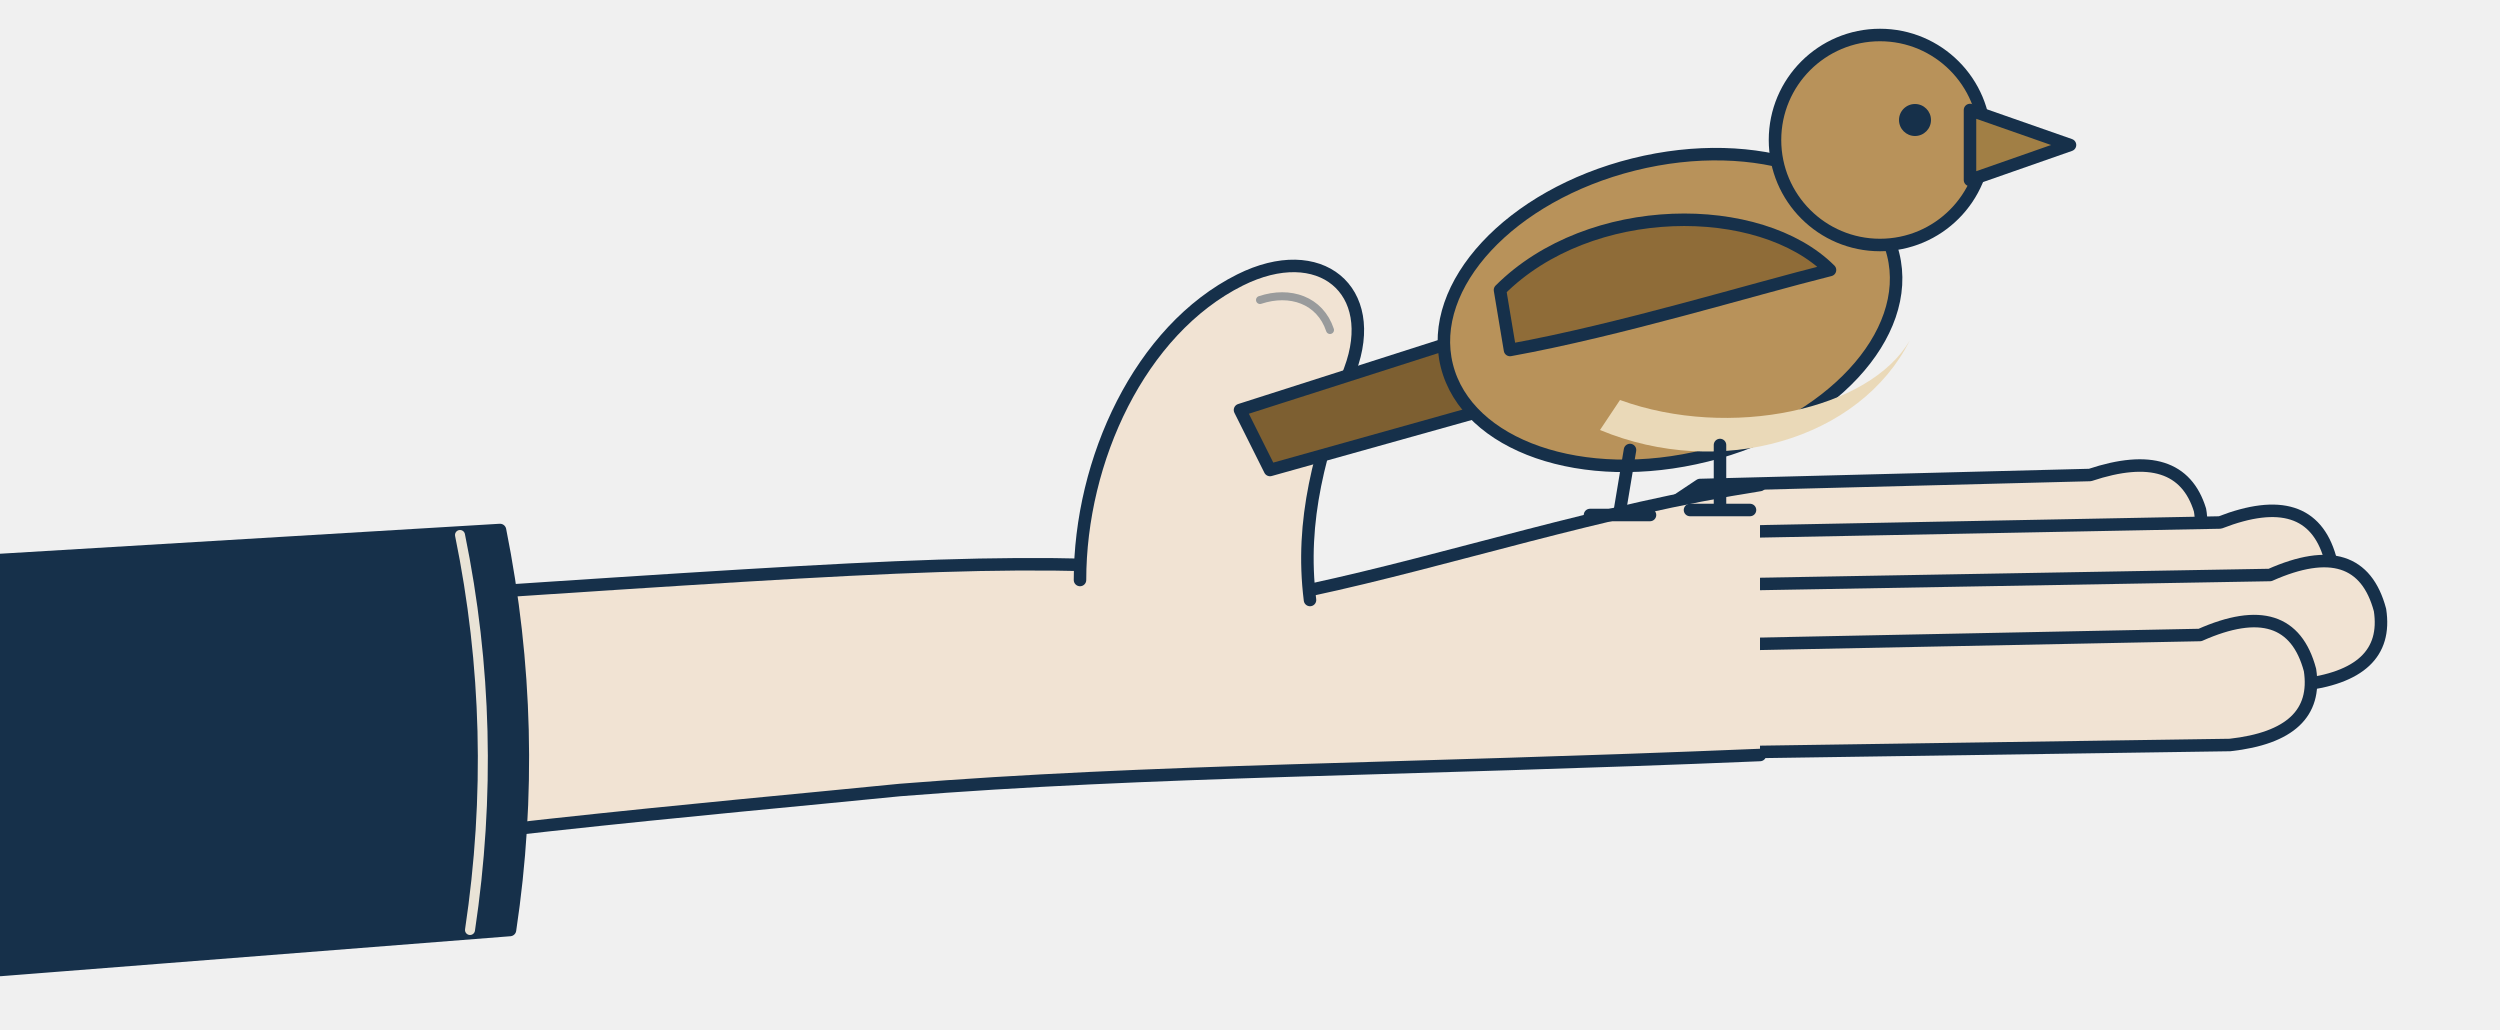
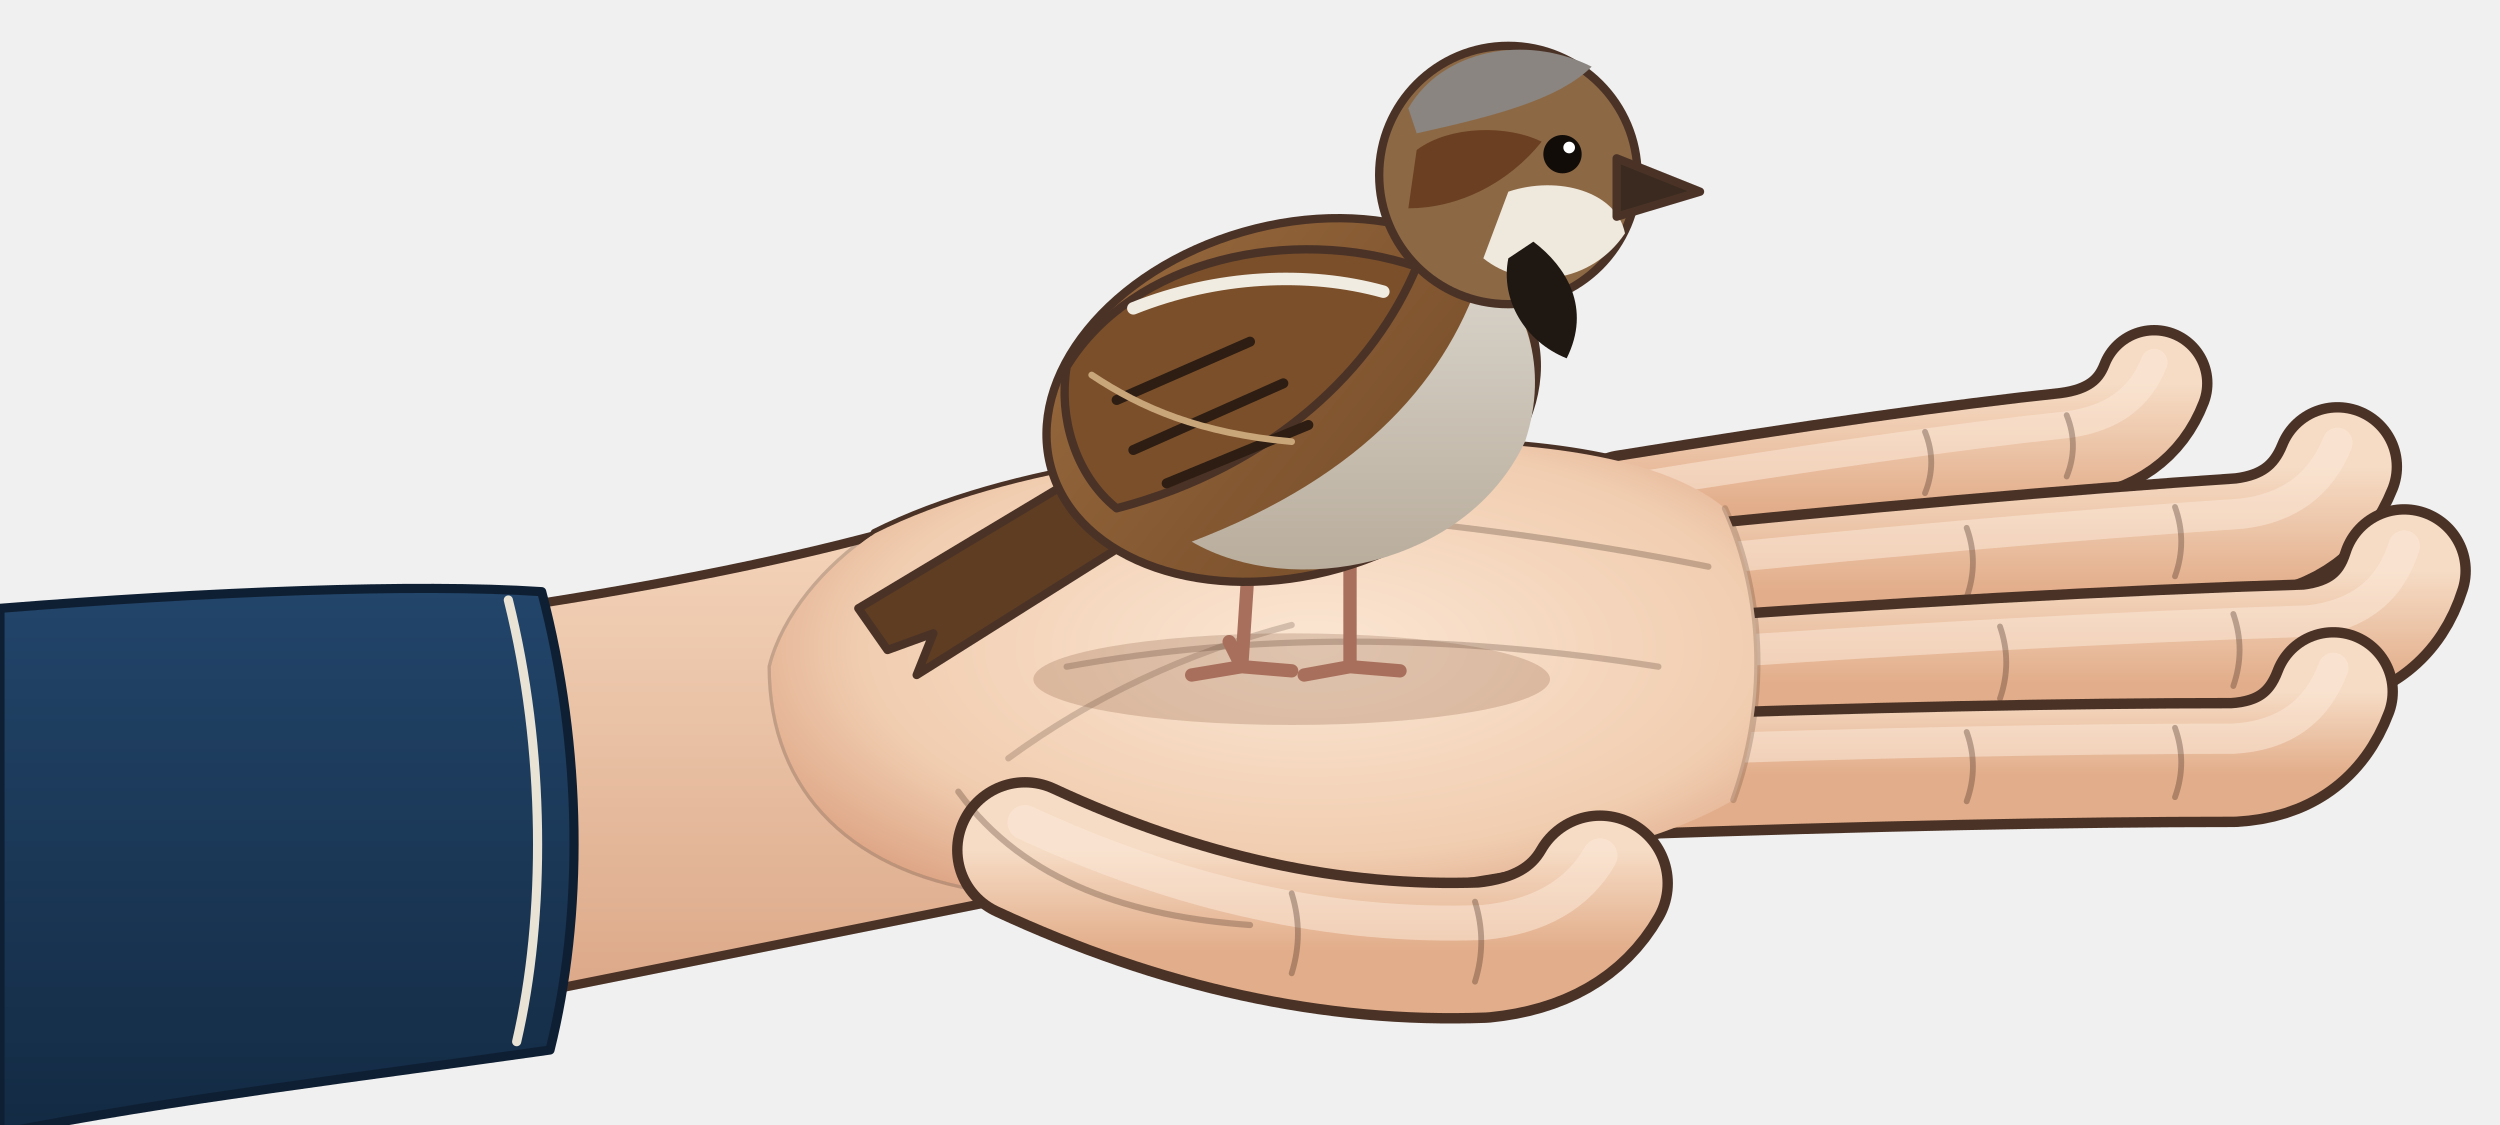
- <svg xmlns="http://www.w3.org/2000/svg" viewBox="20 84 500 206" role="img" aria-labelledby="t">
-   <g stroke="#16304a" stroke-width="2.5" stroke-linejoin="round" stroke-linecap="round">
-     <path d="M360 181.0 L438 179.0 Q456 173.0 460 186.0 Q462 197.0 444 199.0 L330 201.0 Z" fill="#f1e3d3" />
-     <path d="M360 190.5 L464 188.5 Q482 181.5 486 195.5 Q488 207.5 470 209.5 L330 211.5 Z" fill="#f1e3d3" />
-     <path d="M360 201.0 L474 199.0 Q492 191.0 496 206.0 Q498 219.0 480 221.0 L330 223.0 Z" fill="#f1e3d3" />
-     <path d="M360 213.0 L460 211.0 Q478 203.0 482 218.0 Q484 231.0 466 233.0 L330 235.0 Z" fill="#f1e3d3" />
-     <path d="M30 262 C110 250 160 246 200 242 C250 238 300 238 372 235              L372 181 C340 186 310 196 282 202 L232 196 C200 196 160 200 30 208 Z" fill="#f1e3d3" stroke="none" />
-     <path d="M30 208 C160 200 200 196 238 197" fill="none" />
-     <path d="M282 202 C310 196 340 186 372 181" fill="none" />
-     <path d="M30 262 C110 250 160 246 200 242 C250 238 300 238 372 235" fill="none" />
-     <path d="M236 200 C236 176 248 150 268 140 C284 132 296 142 290 158              C284 174 280 188 282 204" fill="#f1e3d3" />
-     <path d="M272 144 C278 142 284 144 286 150" fill="none" stroke-opacity=".4" stroke-width="1.6" />
-     <path d="M20 196 L120 190 Q128 230 122 270 L20 278 Z" fill="#16304a" />
-     <path d="M112 191 Q120 230 114 270" fill="none" stroke="#e9e3d6" stroke-width="2" />
-     <path d="M318 150 L268 166 L274 178 L324 164 Z" fill="#7d5f31" />
-     <ellipse cx="354" cy="146" rx="46" ry="30" transform="rotate(-14 354 146)" fill="#b8925a" />
-     <path d="M340 170 C364 180 392 172 402 152 C394 166 366 172 344 164 Z" fill="#ead9b8" stroke="none" />
-     <path d="M320 142 C338 124 372 124 386 138 C370 142 344 150 322 154 Z" fill="#8f6c38" />
-     <circle cx="396" cy="112" r="21" fill="#b8925a" />
-     <path d="M414 106 L434 113 L414 120 Z" fill="#a17f45" />
-     <circle cx="403" cy="108" r="3.2" fill="#16304a" stroke="none" />
-     <path d="M346 174 L344 186 M338 187 L350 187" fill="none" />
-     <path d="M364 173 L364 185 M358 186 L370 186" fill="none" />
+ <svg xmlns="http://www.w3.org/2000/svg" viewBox="-10 140 600 270" role="img" aria-labelledby="t">
+   <defs>
+     <linearGradient id="pele" x1="0" y1="0" x2="0" y2="1">
+       <stop offset="0" stop-color="#f6dcc5" />
+       <stop offset="1" stop-color="#e2ad8a" />
+     </linearGradient>
+     <radialGradient id="palma" cx=".55" cy=".45" r=".65">
+       <stop offset="0" stop-color="#fbe6d3" />
+       <stop offset=".7" stop-color="#f1cdb0" />
+       <stop offset="1" stop-color="#dca383" />
+     </radialGradient>
+     <linearGradient id="braco" x1="0" y1="0" x2="0" y2="1">
+       <stop offset="0" stop-color="#f3d3b9" />
+       <stop offset="1" stop-color="#d79f7e" />
+     </linearGradient>
+     <linearGradient id="manga" x1="0" y1="0" x2="0" y2="1">
+       <stop offset="0" stop-color="#22456a" />
+       <stop offset="1" stop-color="#132a43" />
+     </linearGradient>
+     <linearGradient id="peito" x1="0" y1="0" x2="0" y2="1">
+       <stop offset="0" stop-color="#d9d4cb" />
+       <stop offset="1" stop-color="#b9ad9c" />
+     </linearGradient>
+     <linearGradient id="costas" x1="0" y1="0" x2="1" y2="1">
+       <stop offset="0" stop-color="#9a6a3e" />
+       <stop offset="1" stop-color="#6f4826" />
+     </linearGradient>
+   </defs>
+   <g stroke-linejoin="round" stroke-linecap="round">
+     <path d="M-10 300 C80 292 150 282 202 268 L250 352 C150 372 80 386 -10 404 Z" fill="url(#braco)" stroke="#4a3226" stroke-width="2.2" />
+     <path d="M-10 286 C40 282 90 280 120 282 C130 320 130 360 122 392 C80 398 30 404 -10 412 Z" fill="url(#manga)" stroke="#0e1f33" stroke-width="2.2" />
+     <path d="M112 284 C121 320 121 360 114 390" fill="none" stroke="#e9e3d6" stroke-width="2.2" />
+     <path d="M175 300 C178 288 188 276 200 268 C232 252 280 246 330 246 C368 246 392 252 404 262 C414 284 414 310 406 332 C376 350 300 360 230 354 C195 350 175 330 175 300 Z" fill="url(#palma)" />
+     <path d="M200 268 C232 252 280 246 330 246 C368 246 392 252 404 262" fill="none" stroke="#4a3226" stroke-width="2.2" />
+     <path d="M406 332 C376 350 300 360 230 354" fill="none" stroke="#4a3226" stroke-width="2.2" />
+     <path d="M230 354 C195 350 175 330 175 300 C178 288 188 276 200 268" fill="none" stroke="#4a3226" stroke-opacity=".25" stroke-width="1.6" />
+     <path d="M380 262 Q448 251 486 247 Q502 245 507 232" fill="none" stroke="#4a3226" stroke-width="28" stroke-linecap="round" />
+     <path d="M380 262 Q448 251 486 247 Q502 245 507 232" fill="none" stroke="url(#pele)" stroke-width="23" stroke-linecap="round" />
+     <path d="M380 262 Q448 251 486 247 Q502 245 507 232" fill="none" stroke="#fbe7d6" stroke-opacity=".55" stroke-width="6.44" stroke-linecap="round" transform="translate(0 -5.06)" />
+     <path d="M452 243.64 q3 7.36 0 14.72" fill="none" stroke="#4a3226" stroke-opacity=".35" stroke-width="1.4" />
+     <path d="M486 239.64 q3 7.36 0 14.72" fill="none" stroke="#4a3226" stroke-opacity=".35" stroke-width="1.4" />
+     <path d="M380 282 Q468 273 528 269 Q545 267 551 252" fill="none" stroke="#4a3226" stroke-width="31" stroke-linecap="round" />
+     <path d="M380 282 Q468 273 528 269 Q545 267 551 252" fill="none" stroke="url(#pele)" stroke-width="26" stroke-linecap="round" />
+     <path d="M380 282 Q468 273 528 269 Q545 267 551 252" fill="none" stroke="#fbe7d6" stroke-opacity=".55" stroke-width="7.28" stroke-linecap="round" transform="translate(0 -5.72)" />
+     <path d="M462 266.68 q3 8.32 0 16.64" fill="none" stroke="#4a3226" stroke-opacity=".35" stroke-width="1.4" />
+     <path d="M512 261.68 q3 8.32 0 16.64" fill="none" stroke="#4a3226" stroke-opacity=".35" stroke-width="1.4" />
+     <path d="M380 304 Q478 297 544 295 Q562 293 567 277" fill="none" stroke="#4a3226" stroke-width="32" stroke-linecap="round" />
+     <path d="M380 304 Q478 297 544 295 Q562 293 567 277" fill="none" stroke="url(#pele)" stroke-width="27" stroke-linecap="round" />
+     <path d="M380 304 Q478 297 544 295 Q562 293 567 277" fill="none" stroke="#fbe7d6" stroke-opacity=".55" stroke-width="7.56" stroke-linecap="round" transform="translate(0 -5.94)" />
+     <path d="M470 290.36 q3 8.64 0 17.28" fill="none" stroke="#4a3226" stroke-opacity=".35" stroke-width="1.4" />
+     <path d="M526 287.36 q3 8.64 0 17.28" fill="none" stroke="#4a3226" stroke-opacity=".35" stroke-width="1.4" />
+     <path d="M380 326 Q468 323 526 323 Q544 322 550 306" fill="none" stroke="#4a3226" stroke-width="31" stroke-linecap="round" />
+     <path d="M380 326 Q468 323 526 323 Q544 322 550 306" fill="none" stroke="url(#pele)" stroke-width="26" stroke-linecap="round" />
+     <path d="M380 326 Q468 323 526 323 Q544 322 550 306" fill="none" stroke="#fbe7d6" stroke-opacity=".55" stroke-width="7.28" stroke-linecap="round" transform="translate(0 -5.72)" />
+     <path d="M462 315.68 q3 8.32 0 16.64" fill="none" stroke="#4a3226" stroke-opacity=".35" stroke-width="1.4" />
+     <path d="M512 314.68 q3 8.32 0 16.64" fill="none" stroke="#4a3226" stroke-opacity=".35" stroke-width="1.4" />
+     <path d="M175 300 C178 288 188 276 200 268 C232 252 280 246 330 246 C368 246 392 252 404 262 C414 284 414 310 406 332 C376 350 300 360 230 354 C195 350 175 330 175 300 Z" fill="url(#palma)" />
+     <path d="M404 262 C414 284 414 310 406 332" fill="none" stroke="#4a3226" stroke-opacity=".22" stroke-width="1.5" />
+     <path d="M292 262 Q350 266 400 276" fill="none" stroke="#4a3226" stroke-opacity=".28" stroke-width="1.5" />
+     <path d="M246 300 Q312 288 388 300" fill="none" stroke="#4a3226" stroke-opacity=".25" stroke-width="1.5" />
+     <path d="M232 322 Q262 300 300 290" fill="none" stroke="#4a3226" stroke-opacity=".22" stroke-width="1.5" />
+     <path d="M236 344 Q292 370 346 368 Q366 366 374 352" fill="none" stroke="#4a3226" stroke-width="35" stroke-linecap="round" />
+     <path d="M236 344 Q292 370 346 368 Q366 366 374 352" fill="none" stroke="url(#pele)" stroke-width="30" stroke-linecap="round" />
+     <path d="M236 344 Q292 370 346 368 Q366 366 374 352" fill="none" stroke="#fbe7d6" stroke-opacity=".55" stroke-width="8.4" stroke-linecap="round" transform="translate(0 -6.6)" />
+     <path d="M300 354.4 q3 9.6 0 19.2" fill="none" stroke="#4a3226" stroke-opacity=".35" stroke-width="1.4" />
+     <path d="M344 356.4 q3 9.6 0 19.2" fill="none" stroke="#4a3226" stroke-opacity=".35" stroke-width="1.4" />
+     <path d="M220 330 C236 352 262 360 290 362" fill="none" stroke="#4a3226" stroke-opacity=".3" stroke-width="1.5" />
+     <ellipse cx="300" cy="303" rx="62" ry="11" fill="#7a4a2e" opacity=".22" />
+     <g stroke="#4a3226" stroke-width="2">
+       <path d="M256 250 L196 286 L203 296 L214 292 L210 302 L264 268 Z" fill="#5e3d22" />
+       <path d="M290 270 L288 300 M288 300 l-12 2 M288 300 l12 1 M288 300 l-3 -6" fill="none" stroke="#a8705c" stroke-width="3.2" />
+       <path d="M314 270 L314 300 M314 300 l-11 2 M314 300 l12 1" fill="none" stroke="#a8705c" stroke-width="3.2" />
+       <ellipse cx="300" cy="236" rx="60" ry="42" transform="rotate(-16 300 236)" fill="url(#costas)" />
+       <path d="M276 270 C300 284 342 276 356 246 C362 228 356 212 346 204 C338 230 318 254 276 270 Z" fill="url(#peito)" stroke="none" />
+       <path d="M246 228 C262 202 300 194 330 204 C320 228 296 252 258 262 C248 254 244 240 246 228 Z" fill="#7a4f2a" />
+       <path d="M262 214 C282 206 304 205 322 210" fill="none" stroke="#f1ece2" stroke-width="3" />
+       <path d="M258 236 L290 222 M262 248 L298 232 M270 256 L304 242" fill="none" stroke="#2d1d12" stroke-width="2.4" />
+       <path d="M252 230 C264 238 278 244 300 246" fill="none" stroke="#c9a57a" stroke-width="1.6" />
+       <circle cx="352" cy="182" r="31" fill="#8c6845" />
+       <path d="M328 166 C336 152 356 148 372 156 C364 164 348 168 330 172 Z" fill="#8a8580" stroke="none" />
+       <path d="M330 176 C338 170 352 170 360 174 C352 184 340 190 328 190 Z" fill="#6b4022" stroke="none" />
+       <path d="M352 186 C364 182 378 186 380 196 C372 208 356 210 346 202 Z" fill="#efe8dc" stroke="none" />
+       <path d="M358 198 C366 204 372 214 366 226 C356 222 350 212 352 202 Z" fill="#1e1712" stroke="none" />
+       <path d="M378 178 L398 186 L378 192 Z" fill="#3a2a20" />
+       <circle cx="365" cy="177" r="4.6" fill="#120c08" stroke="none" />
+       <circle cx="366.6" cy="175.4" r="1.4" fill="#fff" stroke="none" />
+     </g>
  </g>
</svg>
